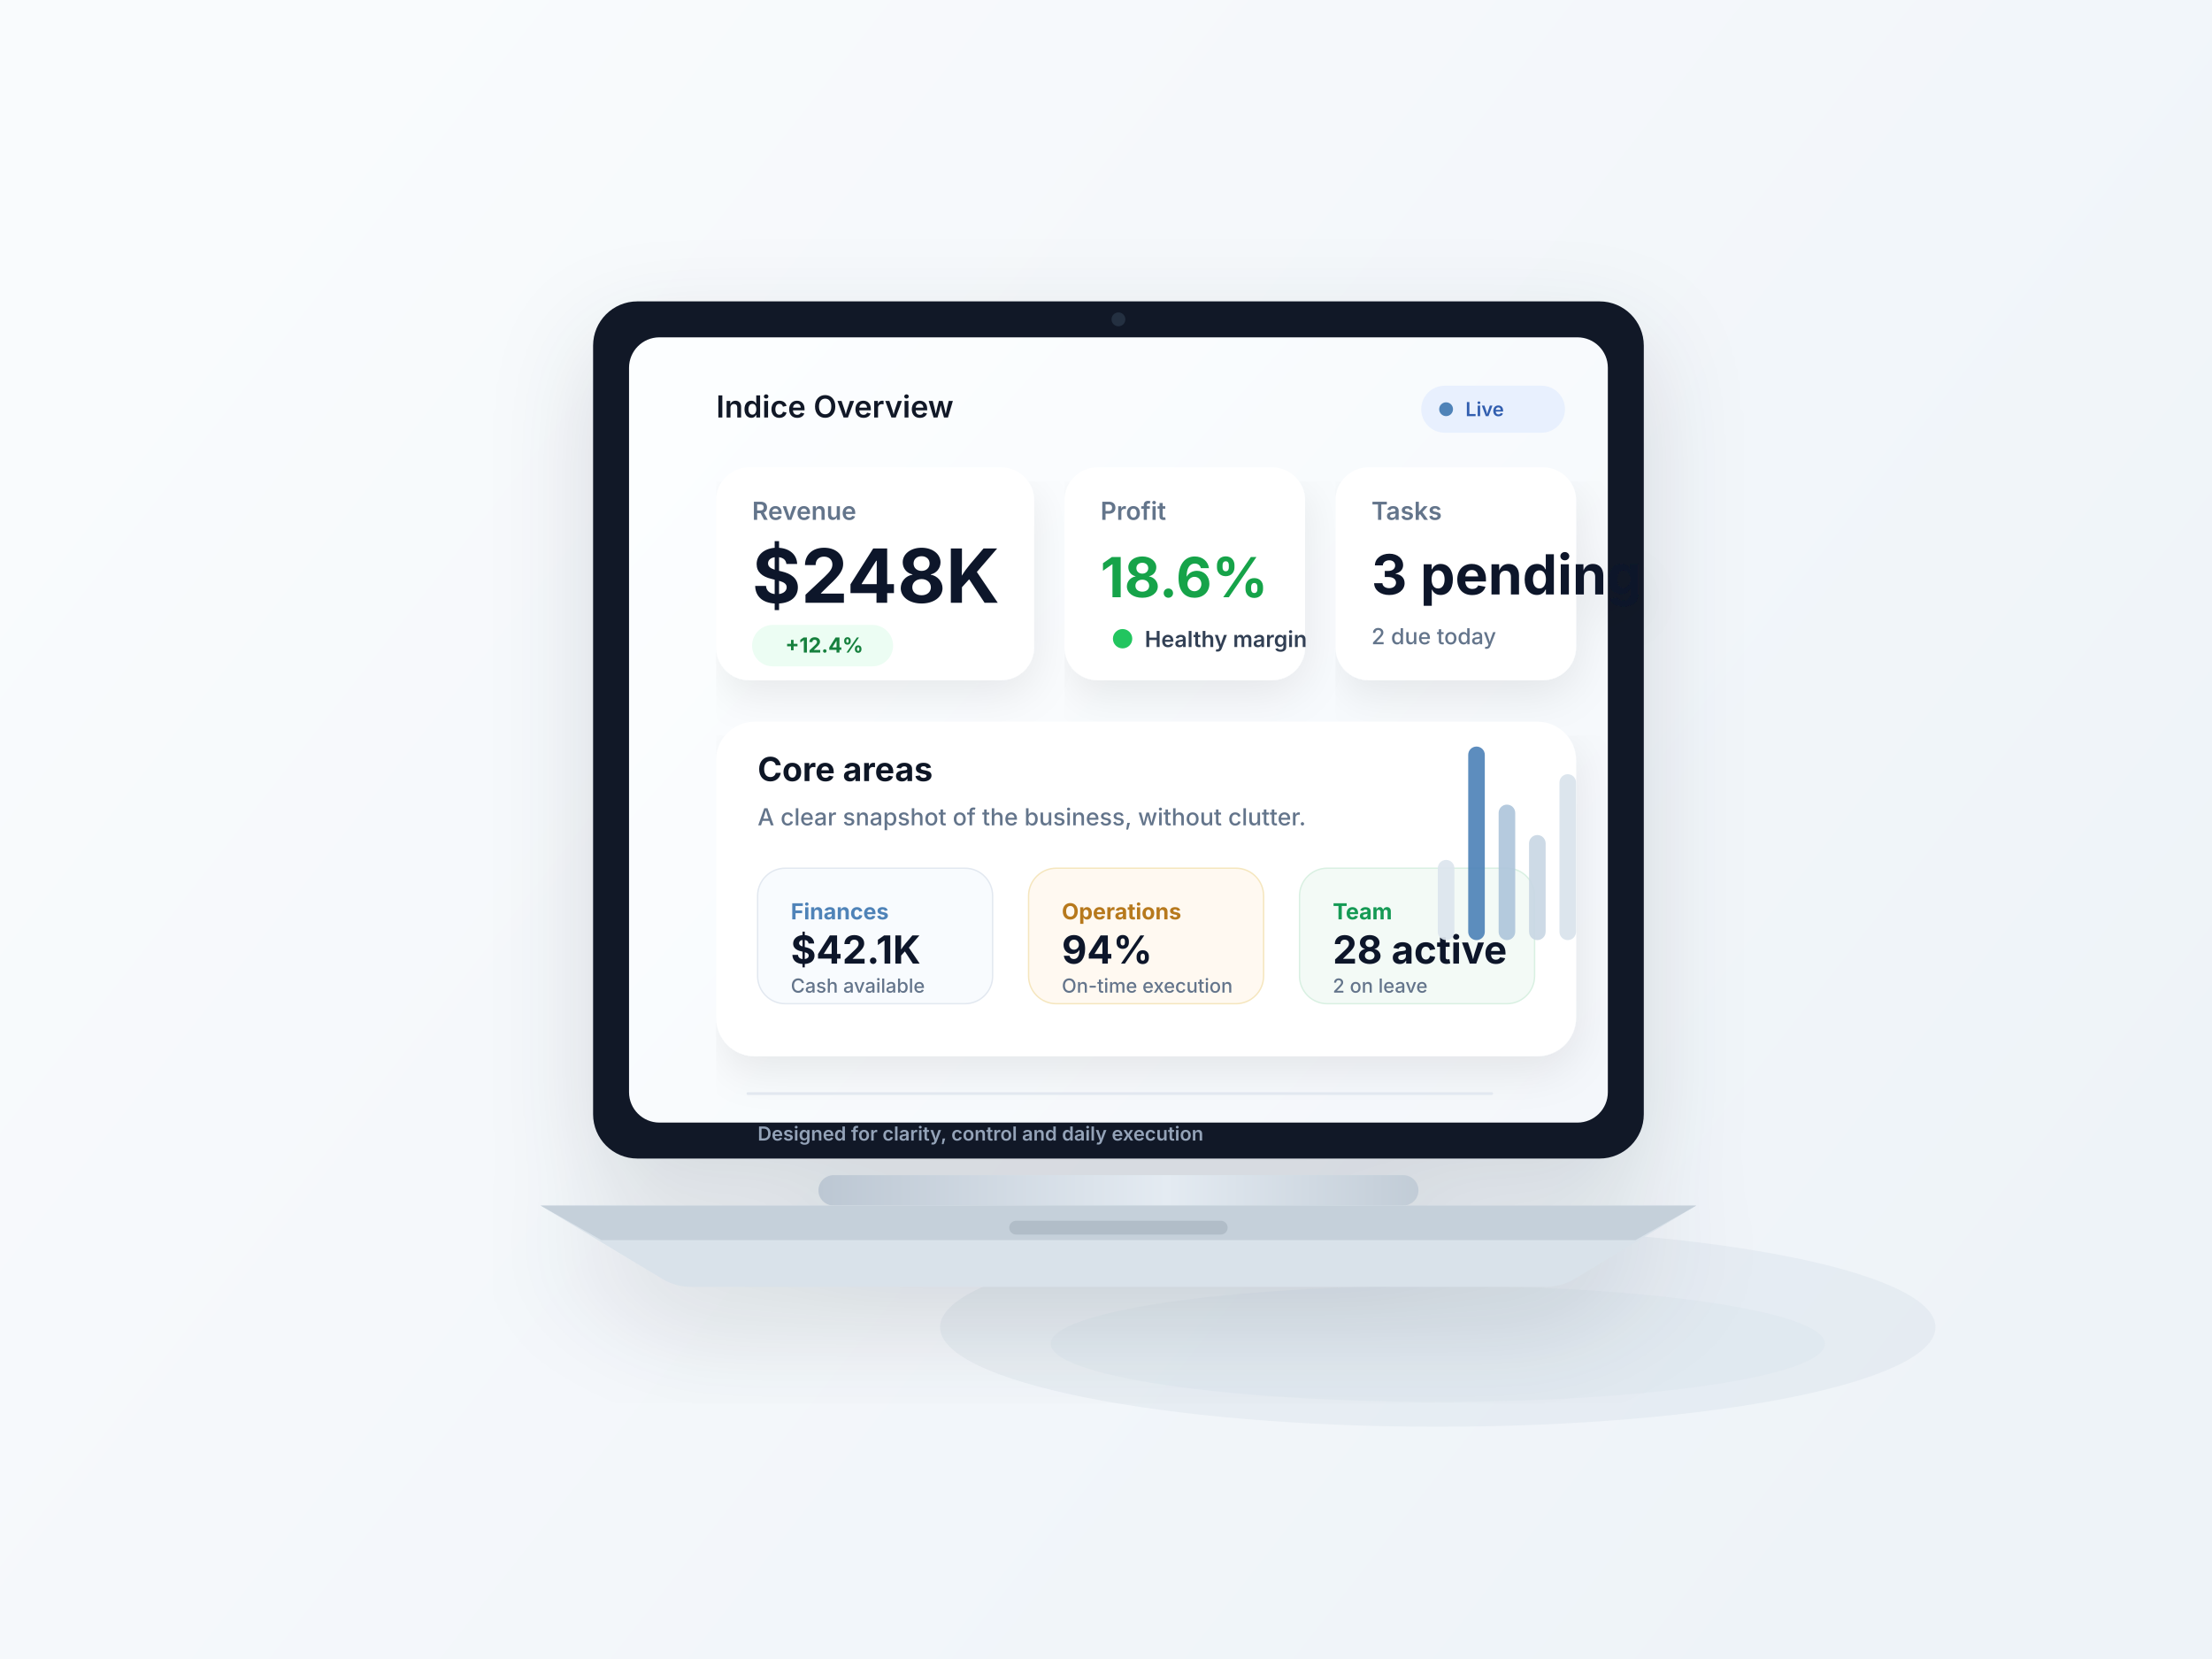
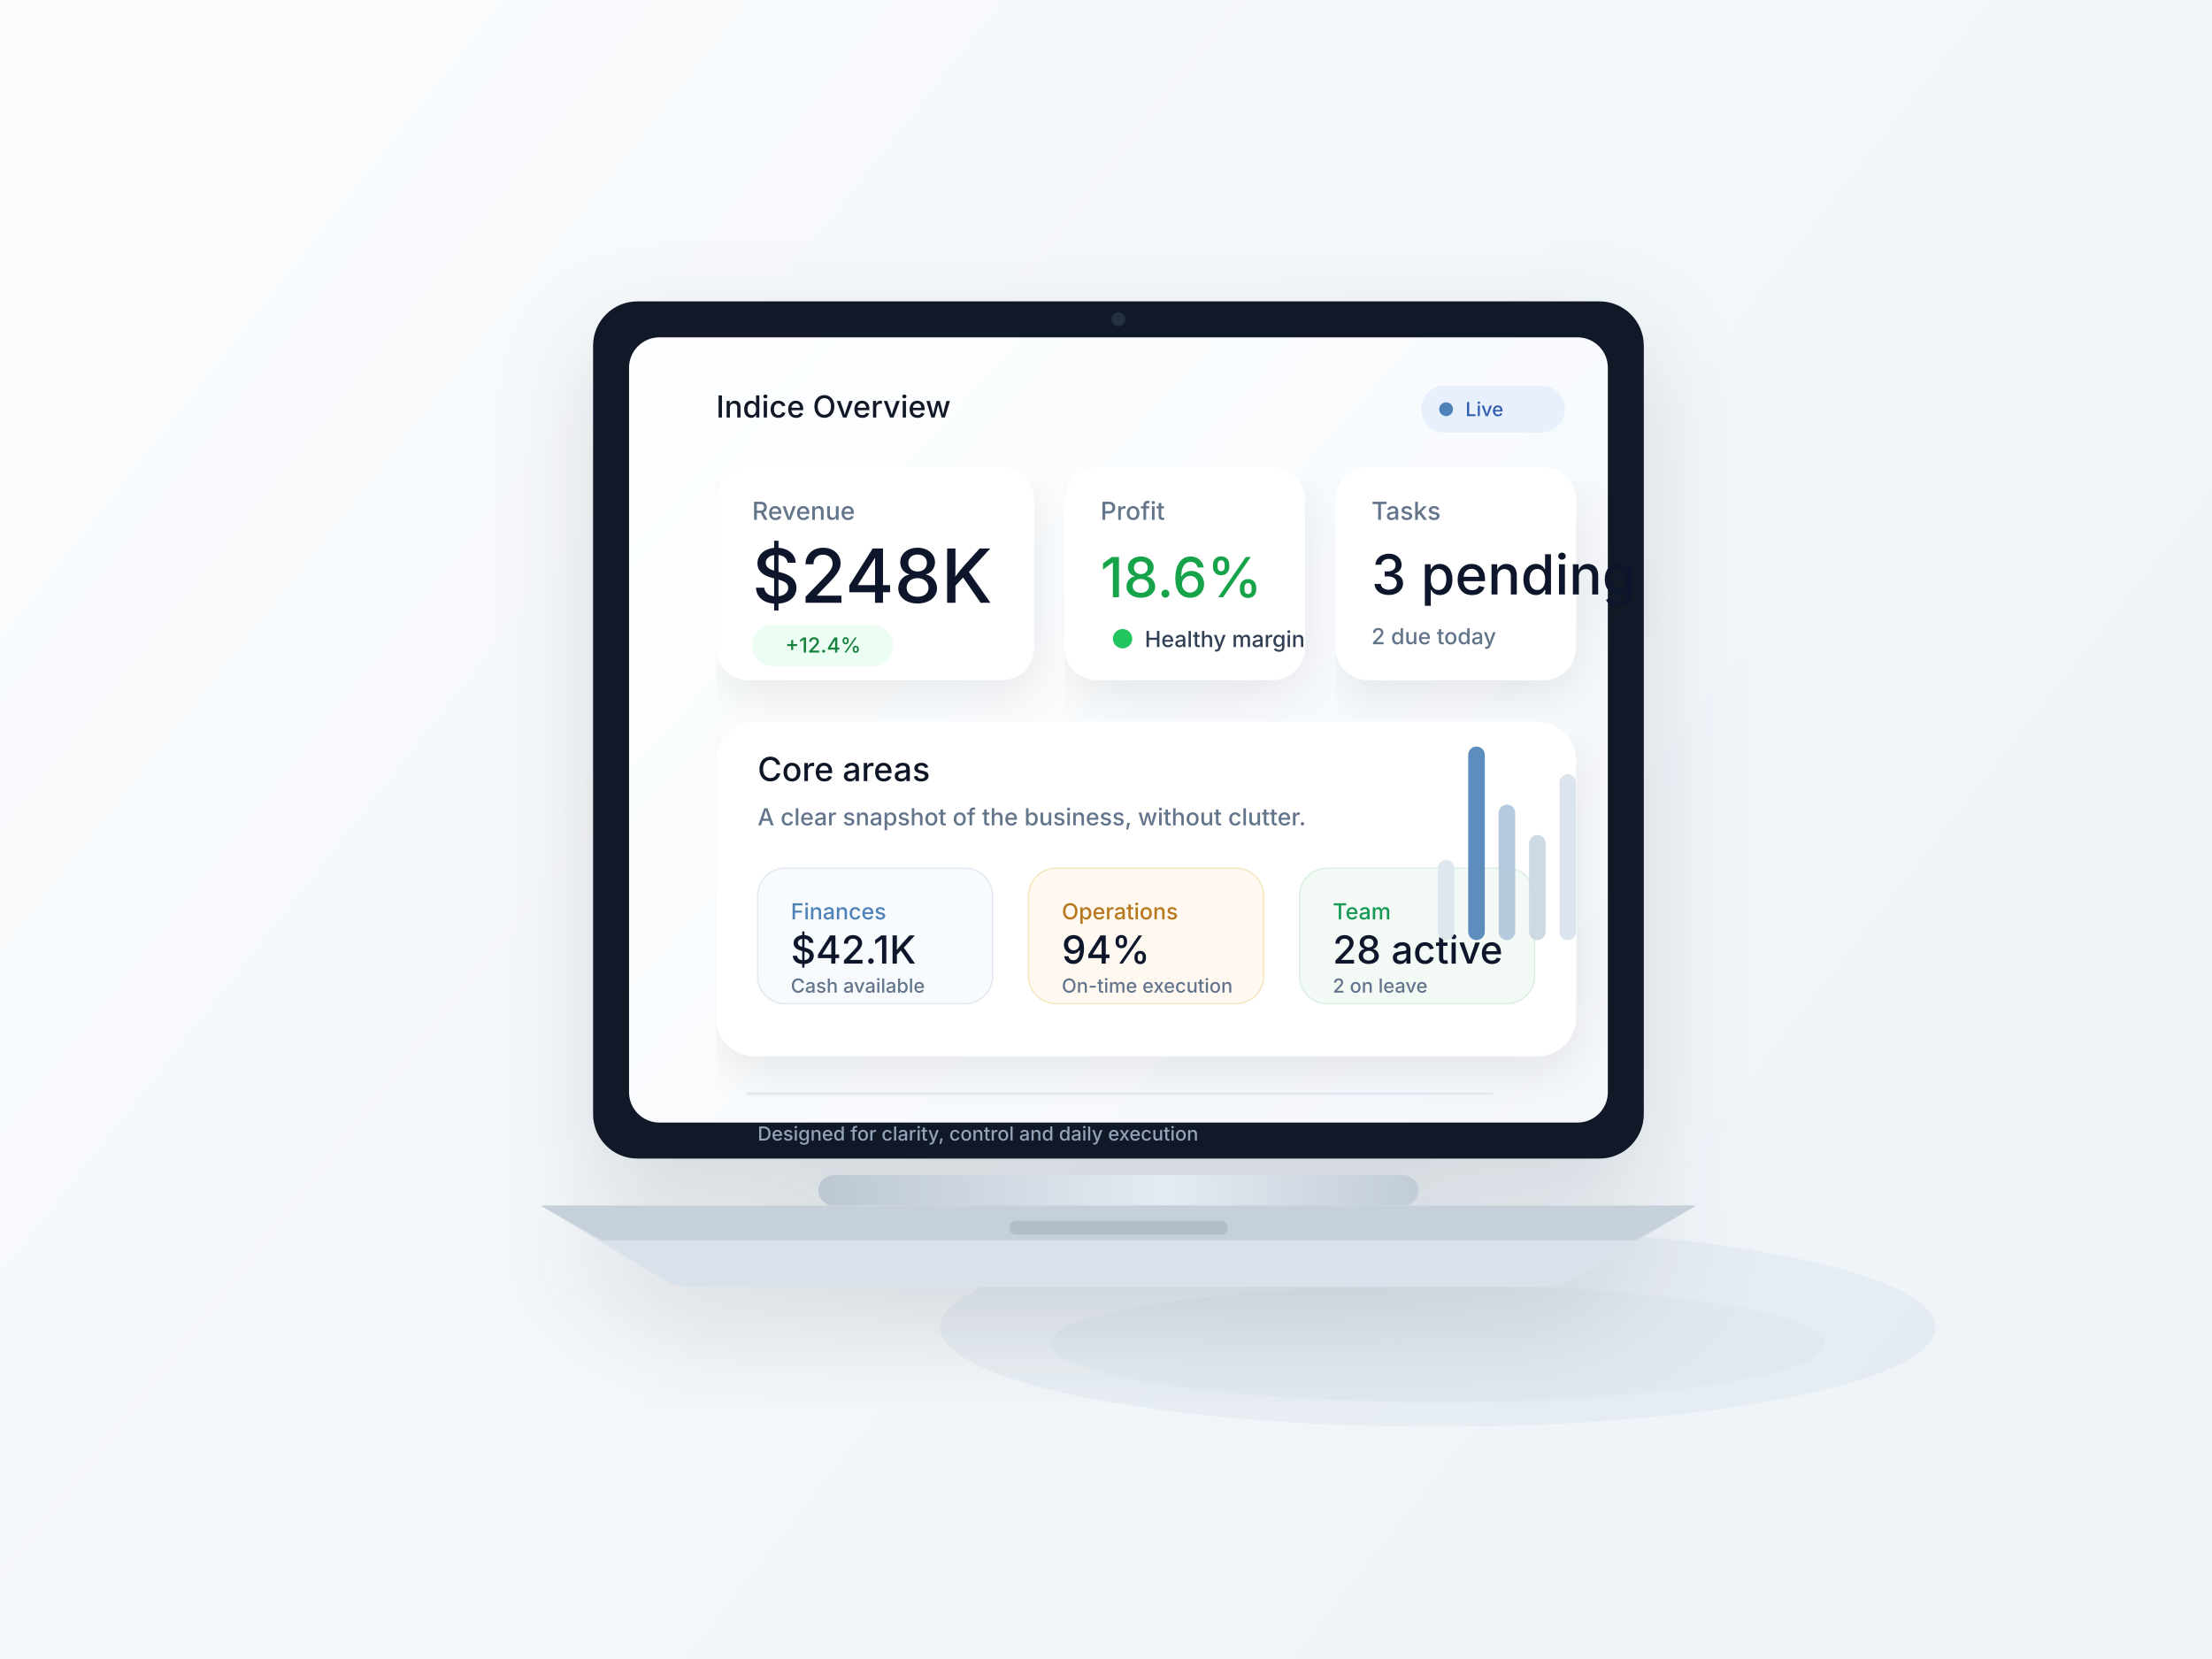
<svg xmlns="http://www.w3.org/2000/svg" width="1600" height="1200" viewBox="0 0 1600 1200" fill="none" role="img" aria-labelledby="title desc">
  <defs>
    <linearGradient id="bg" x1="180" y1="120" x2="1400" y2="1080" gradientUnits="userSpaceOnUse">
      <stop stop-color="#F9FBFD" />
      <stop offset="1" stop-color="#EEF3F8" />
    </linearGradient>
    <linearGradient id="screenGlow" x1="520" y1="250" x2="1150" y2="820" gradientUnits="userSpaceOnUse">
      <stop stop-color="#FCFEFF" />
      <stop offset="1" stop-color="#F4F7FB" />
    </linearGradient>
    <linearGradient id="metal" x1="592" y1="884" x2="1096" y2="884" gradientUnits="userSpaceOnUse">
      <stop stop-color="#BCC7D3" />
      <stop offset="0.5" stop-color="#E4EBF2" />
      <stop offset="1" stop-color="#B4C0CC" />
    </linearGradient>
    <filter id="shadowSoft" x="357" y="145" width="915" height="870" filterUnits="userSpaceOnUse" color-interpolation-filters="sRGB">
      <feFlood flood-opacity="0" result="BackgroundImageFix" />
      <feColorMatrix in="SourceAlpha" type="matrix" values="0 0 0 0 0 0 0 0 0 0 0 0 0 0 0 0 0 0 127 0" result="hardAlpha" />
      <feOffset dy="28" />
      <feGaussianBlur stdDeviation="36" />
      <feColorMatrix type="matrix" values="0 0 0 0 0.082 0 0 0 0 0.129 0 0 0 0 0.188 0 0 0 0.14 0" />
      <feBlend mode="normal" in2="BackgroundImageFix" result="effect1_dropShadow_1_1" />
      <feBlend mode="normal" in="SourceGraphic" in2="effect1_dropShadow_1_1" result="shape" />
    </filter>
    <filter id="shadowCard" x="0" y="0" width="200%" height="200%" filterUnits="objectBoundingBox" color-interpolation-filters="sRGB">
      <feDropShadow dx="0" dy="10" stdDeviation="16" flood-color="#0F172A" flood-opacity="0.08" />
    </filter>
  </defs>
  <rect width="1600" height="1200" fill="url(#bg)" />
  <ellipse cx="1040" cy="960" rx="360" ry="72" fill="#CBD6E2" fill-opacity="0.28" />
  <ellipse cx="1040" cy="972" rx="280" ry="42" fill="#D8E1EB" fill-opacity="0.35" />
  <g filter="url(#shadowSoft)">
    <rect x="429" y="218" width="760" height="620" rx="32" fill="#111827" />
    <rect x="455" y="244" width="708" height="568" rx="22" fill="url(#screenGlow)" />
    <circle cx="809" cy="231" r="5" fill="#243041" />
    <rect x="592" y="850" width="434" height="22" rx="11" fill="url(#metal)" />
    <path d="M391 872H1227L1139 925C1132.68 928.809 1125.44 930.821 1118.06 930.821H499.936C492.561 930.821 485.319 928.809 479 925L391 872Z" fill="#D9E2EA" />
    <path d="M391 872H1227L1183 897H435L391 872Z" fill="#C5D0DA" />
    <rect x="730" y="883" width="158" height="10" rx="5" fill="#B1BDC8" />
  </g>
  <g>
-     <text x="518" y="302" fill="#111827" font-family="Inter, Arial, sans-serif" font-size="22" font-weight="600">Indice Overview</text>
+     <text x="518" y="302" fill="#111827" font-family="system-ui, -apple-system, BlinkMacSystemFont, 'Segoe UI', sans-serif" font-size="22" font-weight="500">Indice Overview</text>
    <rect x="1028" y="279" width="104" height="34" rx="17" fill="#E8F0FE" />
-     <text x="1060" y="301" fill="#315EAF" font-family="Inter, Arial, sans-serif" font-size="14" font-weight="600">Live</text>
+     <text x="1060" y="301" fill="#315EAF" font-family="system-ui, -apple-system, BlinkMacSystemFont, 'Segoe UI', sans-serif" font-size="14" font-weight="500">Live</text>
    <circle cx="1046" cy="296" r="5" fill="#4F83B8" />
  </g>
  <g filter="url(#shadowCard)">
    <rect x="518" y="338" width="230" height="154" rx="24" fill="#FFFFFF" />
-     <text x="544" y="376" fill="#64748B" font-family="Inter, Arial, sans-serif" font-size="18" font-weight="600">Revenue</text>
-     <text x="544" y="436" fill="#0F172A" font-family="Inter, Arial, sans-serif" font-size="54" font-weight="700">$248K</text>
+     <text x="544" y="376" fill="#64748B" font-family="system-ui, -apple-system, BlinkMacSystemFont, 'Segoe UI', sans-serif" font-size="18" font-weight="500">Revenue</text>
+     <text x="544" y="436" fill="#0F172A" font-family="system-ui, -apple-system, BlinkMacSystemFont, 'Segoe UI', sans-serif" font-size="54" font-weight="500">$248K</text>
    <rect x="544" y="452" width="102" height="30" rx="15" fill="#ECFDF3" />
-     <text x="568" y="472" fill="#15803D" font-family="Inter, Arial, sans-serif" font-size="15" font-weight="700">+12.4%</text>
+     <text x="568" y="472" fill="#15803D" font-family="system-ui, -apple-system, BlinkMacSystemFont, 'Segoe UI', sans-serif" font-size="15" font-weight="500">+12.4%</text>
  </g>
  <g filter="url(#shadowCard)">
    <rect x="770" y="338" width="174" height="154" rx="24" fill="#FFFFFF" />
-     <text x="796" y="376" fill="#64748B" font-family="Inter, Arial, sans-serif" font-size="18" font-weight="600">Profit</text>
-     <text x="796" y="432" fill="#16A34A" font-family="Inter, Arial, sans-serif" font-size="40" font-weight="700">18.6%</text>
+     <text x="796" y="376" fill="#64748B" font-family="system-ui, -apple-system, BlinkMacSystemFont, 'Segoe UI', sans-serif" font-size="18" font-weight="500">Profit</text>
+     <text x="796" y="432" fill="#16A34A" font-family="system-ui, -apple-system, BlinkMacSystemFont, 'Segoe UI', sans-serif" font-size="40" font-weight="500">18.6%</text>
    <circle cx="812" cy="462" r="7" fill="#22C55E" />
-     <text x="828" y="468" fill="#334155" font-family="Inter, Arial, sans-serif" font-size="16" font-weight="600">Healthy margin</text>
+     <text x="828" y="468" fill="#334155" font-family="system-ui, -apple-system, BlinkMacSystemFont, 'Segoe UI', sans-serif" font-size="16" font-weight="500">Healthy margin</text>
  </g>
  <g filter="url(#shadowCard)">
    <rect x="966" y="338" width="174" height="154" rx="24" fill="#FFFFFF" />
-     <text x="992" y="376" fill="#64748B" font-family="Inter, Arial, sans-serif" font-size="18" font-weight="600">Tasks</text>
-     <text x="992" y="430" fill="#0F172A" font-family="Inter, Arial, sans-serif" font-size="40" font-weight="700">3 pending</text>
-     <text x="992" y="466" fill="#64748B" font-family="Inter, Arial, sans-serif" font-size="16" font-weight="500">2 due today</text>
+     <text x="992" y="376" fill="#64748B" font-family="system-ui, -apple-system, BlinkMacSystemFont, 'Segoe UI', sans-serif" font-size="18" font-weight="500">Tasks</text>
+     <text x="992" y="430" fill="#0F172A" font-family="system-ui, -apple-system, BlinkMacSystemFont, 'Segoe UI', sans-serif" font-size="40" font-weight="500">3 pending</text>
+     <text x="992" y="466" fill="#64748B" font-family="system-ui, -apple-system, BlinkMacSystemFont, 'Segoe UI', sans-serif" font-size="16" font-weight="500">2 due today</text>
  </g>
  <g filter="url(#shadowCard)">
    <rect x="518" y="522" width="622" height="242" rx="28" fill="#FFFFFF" />
-     <text x="548" y="565" fill="#111827" font-family="Inter, Arial, sans-serif" font-size="24" font-weight="700">Core areas</text>
-     <text x="548" y="597" fill="#64748B" font-family="Inter, Arial, sans-serif" font-size="17" font-weight="500">A clear snapshot of the business, without clutter.</text>
+     <text x="548" y="565" fill="#111827" font-family="system-ui, -apple-system, BlinkMacSystemFont, 'Segoe UI', sans-serif" font-size="24" font-weight="500">Core areas</text>
+     <text x="548" y="597" fill="#64748B" font-family="system-ui, -apple-system, BlinkMacSystemFont, 'Segoe UI', sans-serif" font-size="17" font-weight="500">A clear snapshot of the business, without clutter.</text>
    <rect x="548" y="628" width="170" height="98" rx="20" fill="#F8FBFE" stroke="#E2E8F0" />
-     <text x="572" y="665" fill="#4F83B8" font-family="Inter, Arial, sans-serif" font-size="16" font-weight="700">Finances</text>
-     <text x="572" y="697" fill="#0F172A" font-family="Inter, Arial, sans-serif" font-size="28" font-weight="700">$42.1K</text>
-     <text x="572" y="718" fill="#64748B" font-family="Inter, Arial, sans-serif" font-size="14" font-weight="500">Cash available</text>
+     <text x="572" y="665" fill="#4F83B8" font-family="system-ui, -apple-system, BlinkMacSystemFont, 'Segoe UI', sans-serif" font-size="16" font-weight="500">Finances</text>
+     <text x="572" y="697" fill="#0F172A" font-family="system-ui, -apple-system, BlinkMacSystemFont, 'Segoe UI', sans-serif" font-size="28" font-weight="500">$42.1K</text>
+     <text x="572" y="718" fill="#64748B" font-family="system-ui, -apple-system, BlinkMacSystemFont, 'Segoe UI', sans-serif" font-size="14" font-weight="500">Cash available</text>
    <rect x="744" y="628" width="170" height="98" rx="20" fill="#FFF9F1" stroke="#F5E6BE" />
-     <text x="768" y="665" fill="#B7791F" font-family="Inter, Arial, sans-serif" font-size="16" font-weight="700">Operations</text>
-     <text x="768" y="697" fill="#0F172A" font-family="Inter, Arial, sans-serif" font-size="28" font-weight="700">94%</text>
-     <text x="768" y="718" fill="#64748B" font-family="Inter, Arial, sans-serif" font-size="14" font-weight="500">On-time execution</text>
+     <text x="768" y="665" fill="#B7791F" font-family="system-ui, -apple-system, BlinkMacSystemFont, 'Segoe UI', sans-serif" font-size="16" font-weight="500">Operations</text>
+     <text x="768" y="697" fill="#0F172A" font-family="system-ui, -apple-system, BlinkMacSystemFont, 'Segoe UI', sans-serif" font-size="28" font-weight="500">94%</text>
+     <text x="768" y="718" fill="#64748B" font-family="system-ui, -apple-system, BlinkMacSystemFont, 'Segoe UI', sans-serif" font-size="14" font-weight="500">On-time execution</text>
    <rect x="940" y="628" width="170" height="98" rx="20" fill="#F3FAF6" stroke="#D9F0E2" />
-     <text x="964" y="665" fill="#159A55" font-family="Inter, Arial, sans-serif" font-size="16" font-weight="700">Team</text>
-     <text x="964" y="697" fill="#0F172A" font-family="Inter, Arial, sans-serif" font-size="28" font-weight="700">28 active</text>
-     <text x="964" y="718" fill="#64748B" font-family="Inter, Arial, sans-serif" font-size="14" font-weight="500">2 on leave</text>
+     <text x="964" y="665" fill="#159A55" font-family="system-ui, -apple-system, BlinkMacSystemFont, 'Segoe UI', sans-serif" font-size="16" font-weight="500">Team</text>
+     <text x="964" y="697" fill="#0F172A" font-family="system-ui, -apple-system, BlinkMacSystemFont, 'Segoe UI', sans-serif" font-size="28" font-weight="500">28 active</text>
+     <text x="964" y="718" fill="#64748B" font-family="system-ui, -apple-system, BlinkMacSystemFont, 'Segoe UI', sans-serif" font-size="14" font-weight="500">2 on leave</text>
  </g>
  <g opacity="0.92">
    <rect x="1128" y="560" width="12" height="120" rx="6" fill="#D9E3EC" />
    <rect x="1106" y="604" width="12" height="76" rx="6" fill="#C9D7E4" />
    <rect x="1084" y="582" width="12" height="98" rx="6" fill="#AFC6DB" />
    <rect x="1062" y="540" width="12" height="140" rx="6" fill="#4F83B8" />
    <rect x="1040" y="622" width="12" height="58" rx="6" fill="#DCE5EE" />
  </g>
  <g>
    <path d="M541 791H1079" stroke="#E2E8F0" stroke-width="2" stroke-linecap="round" />
-     <text x="548" y="825" fill="#94A3B8" font-family="Inter, Arial, sans-serif" font-size="14" font-weight="600">Designed for clarity, control and daily execution</text>
+     <text x="548" y="825" fill="#94A3B8" font-family="system-ui, -apple-system, BlinkMacSystemFont, 'Segoe UI', sans-serif" font-size="14" font-weight="500">Designed for clarity, control and daily execution</text>
  </g>
</svg>
